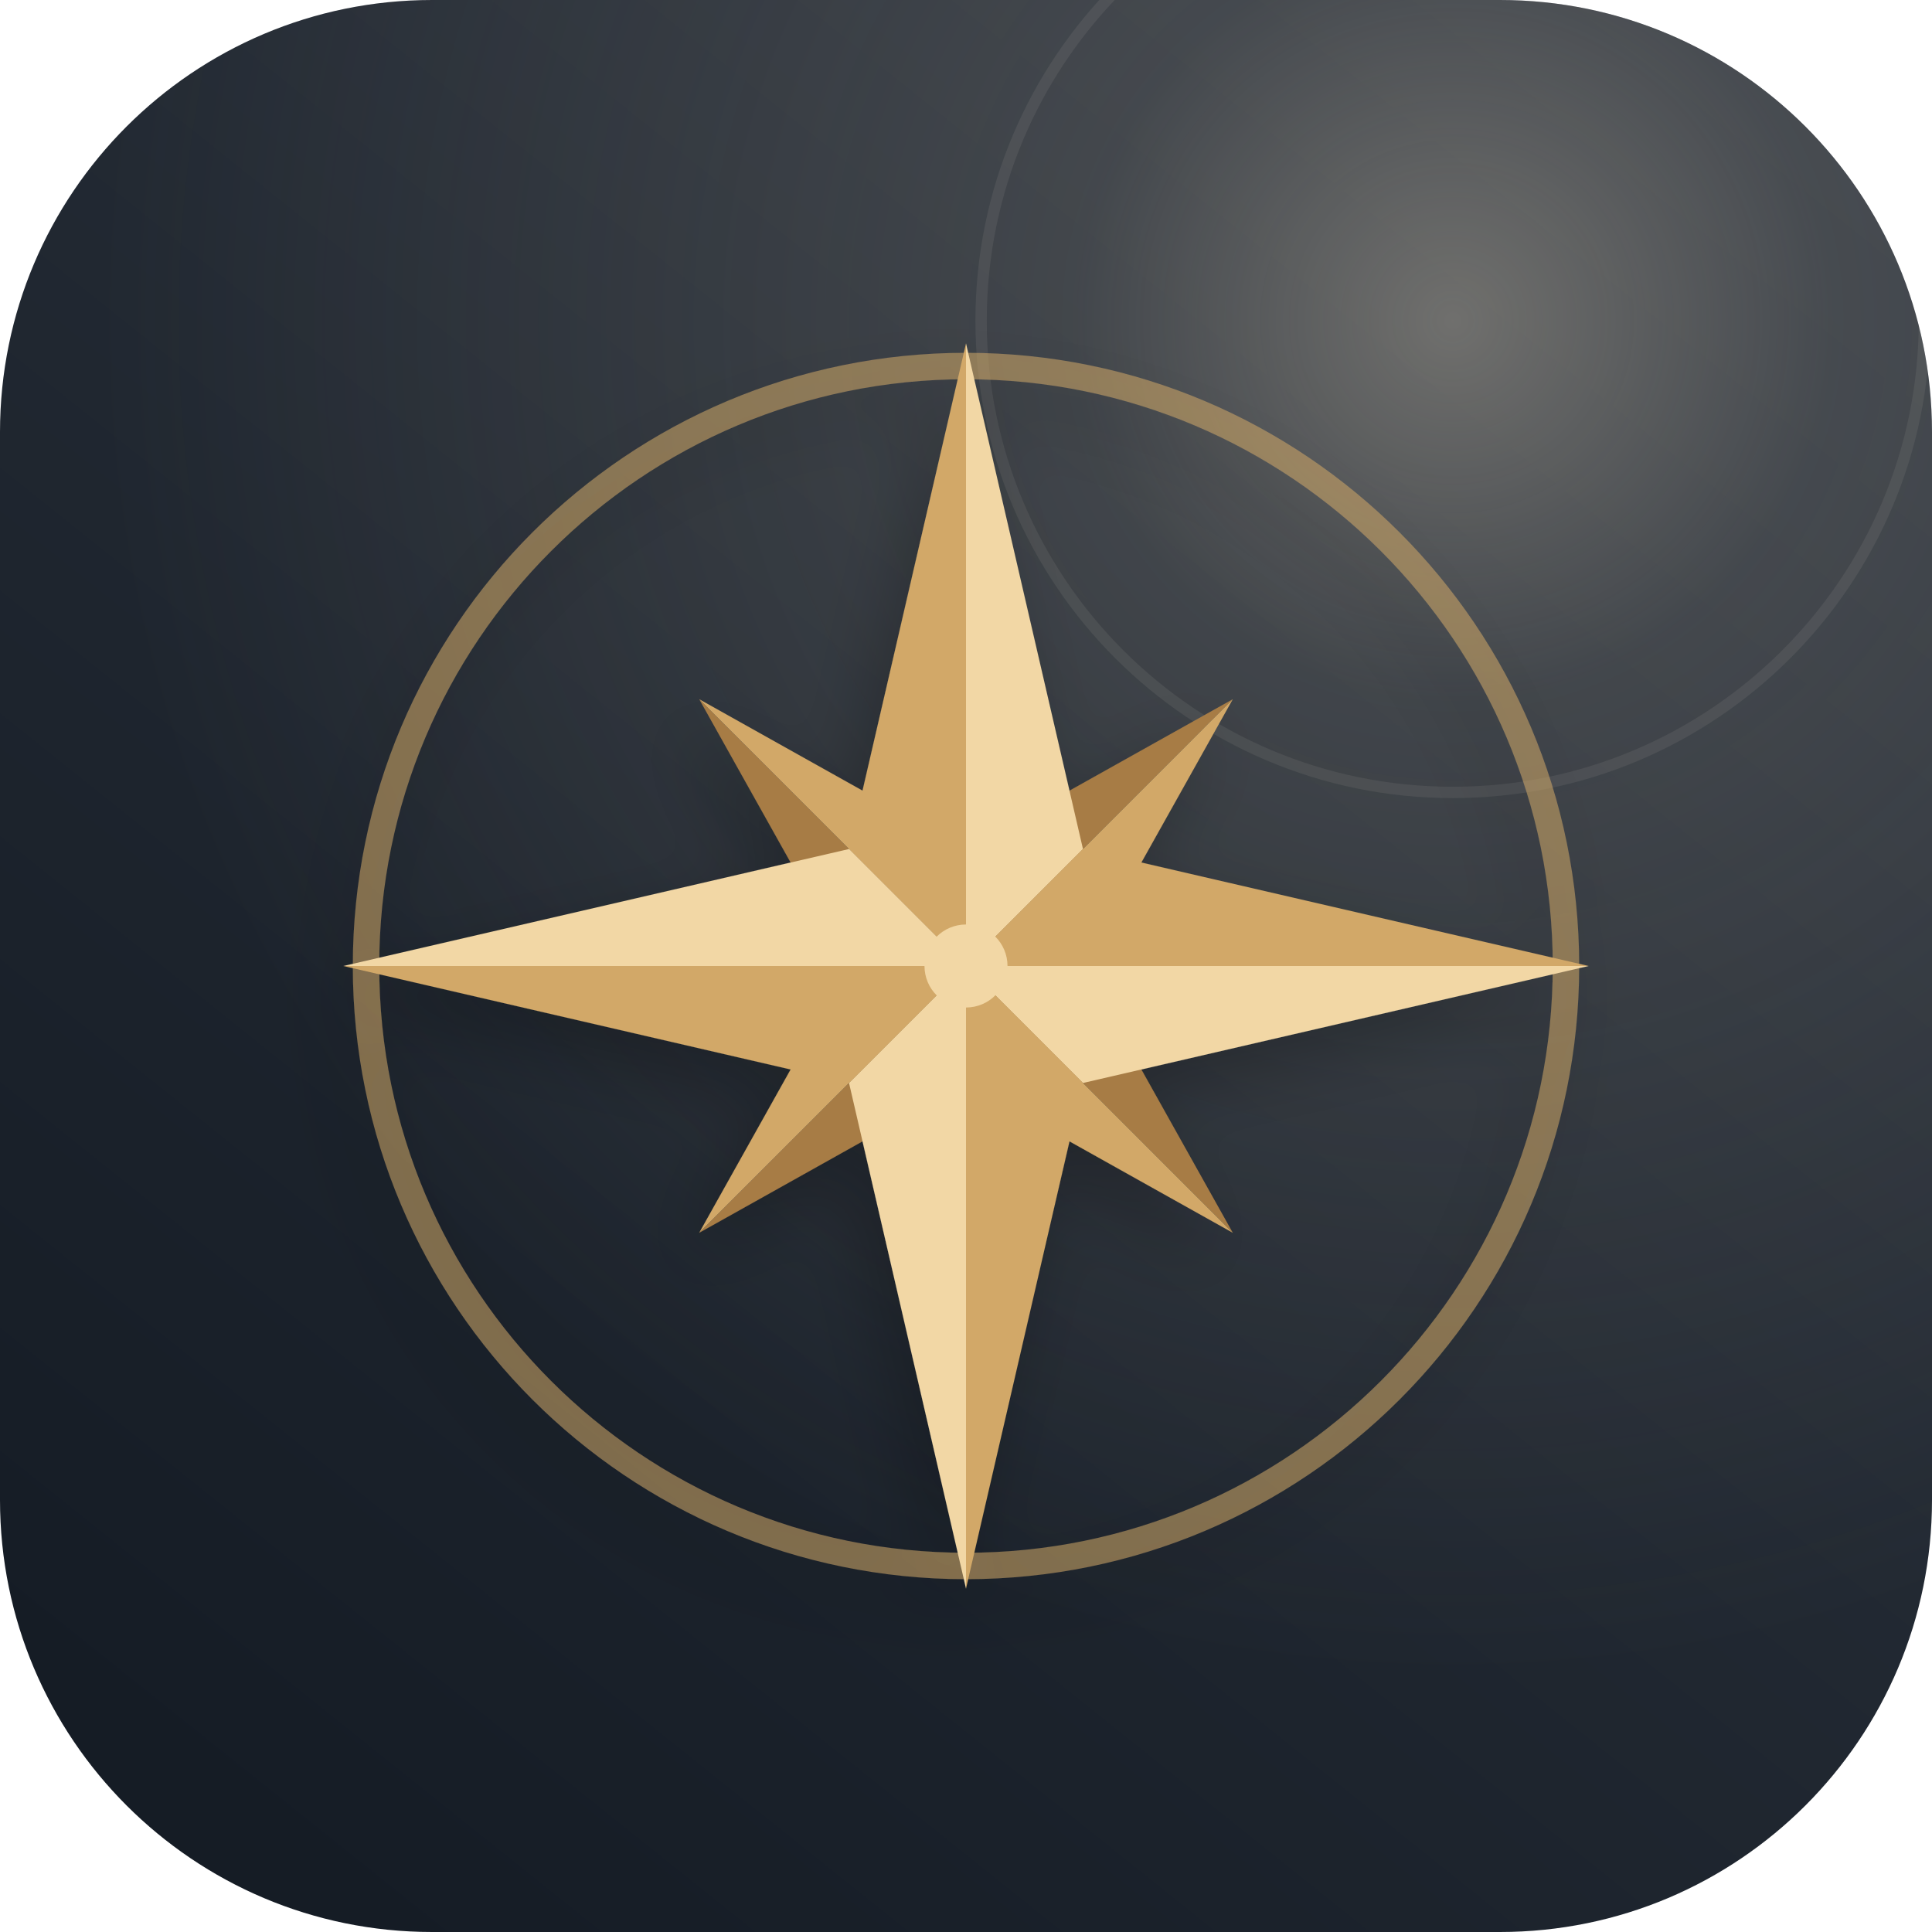
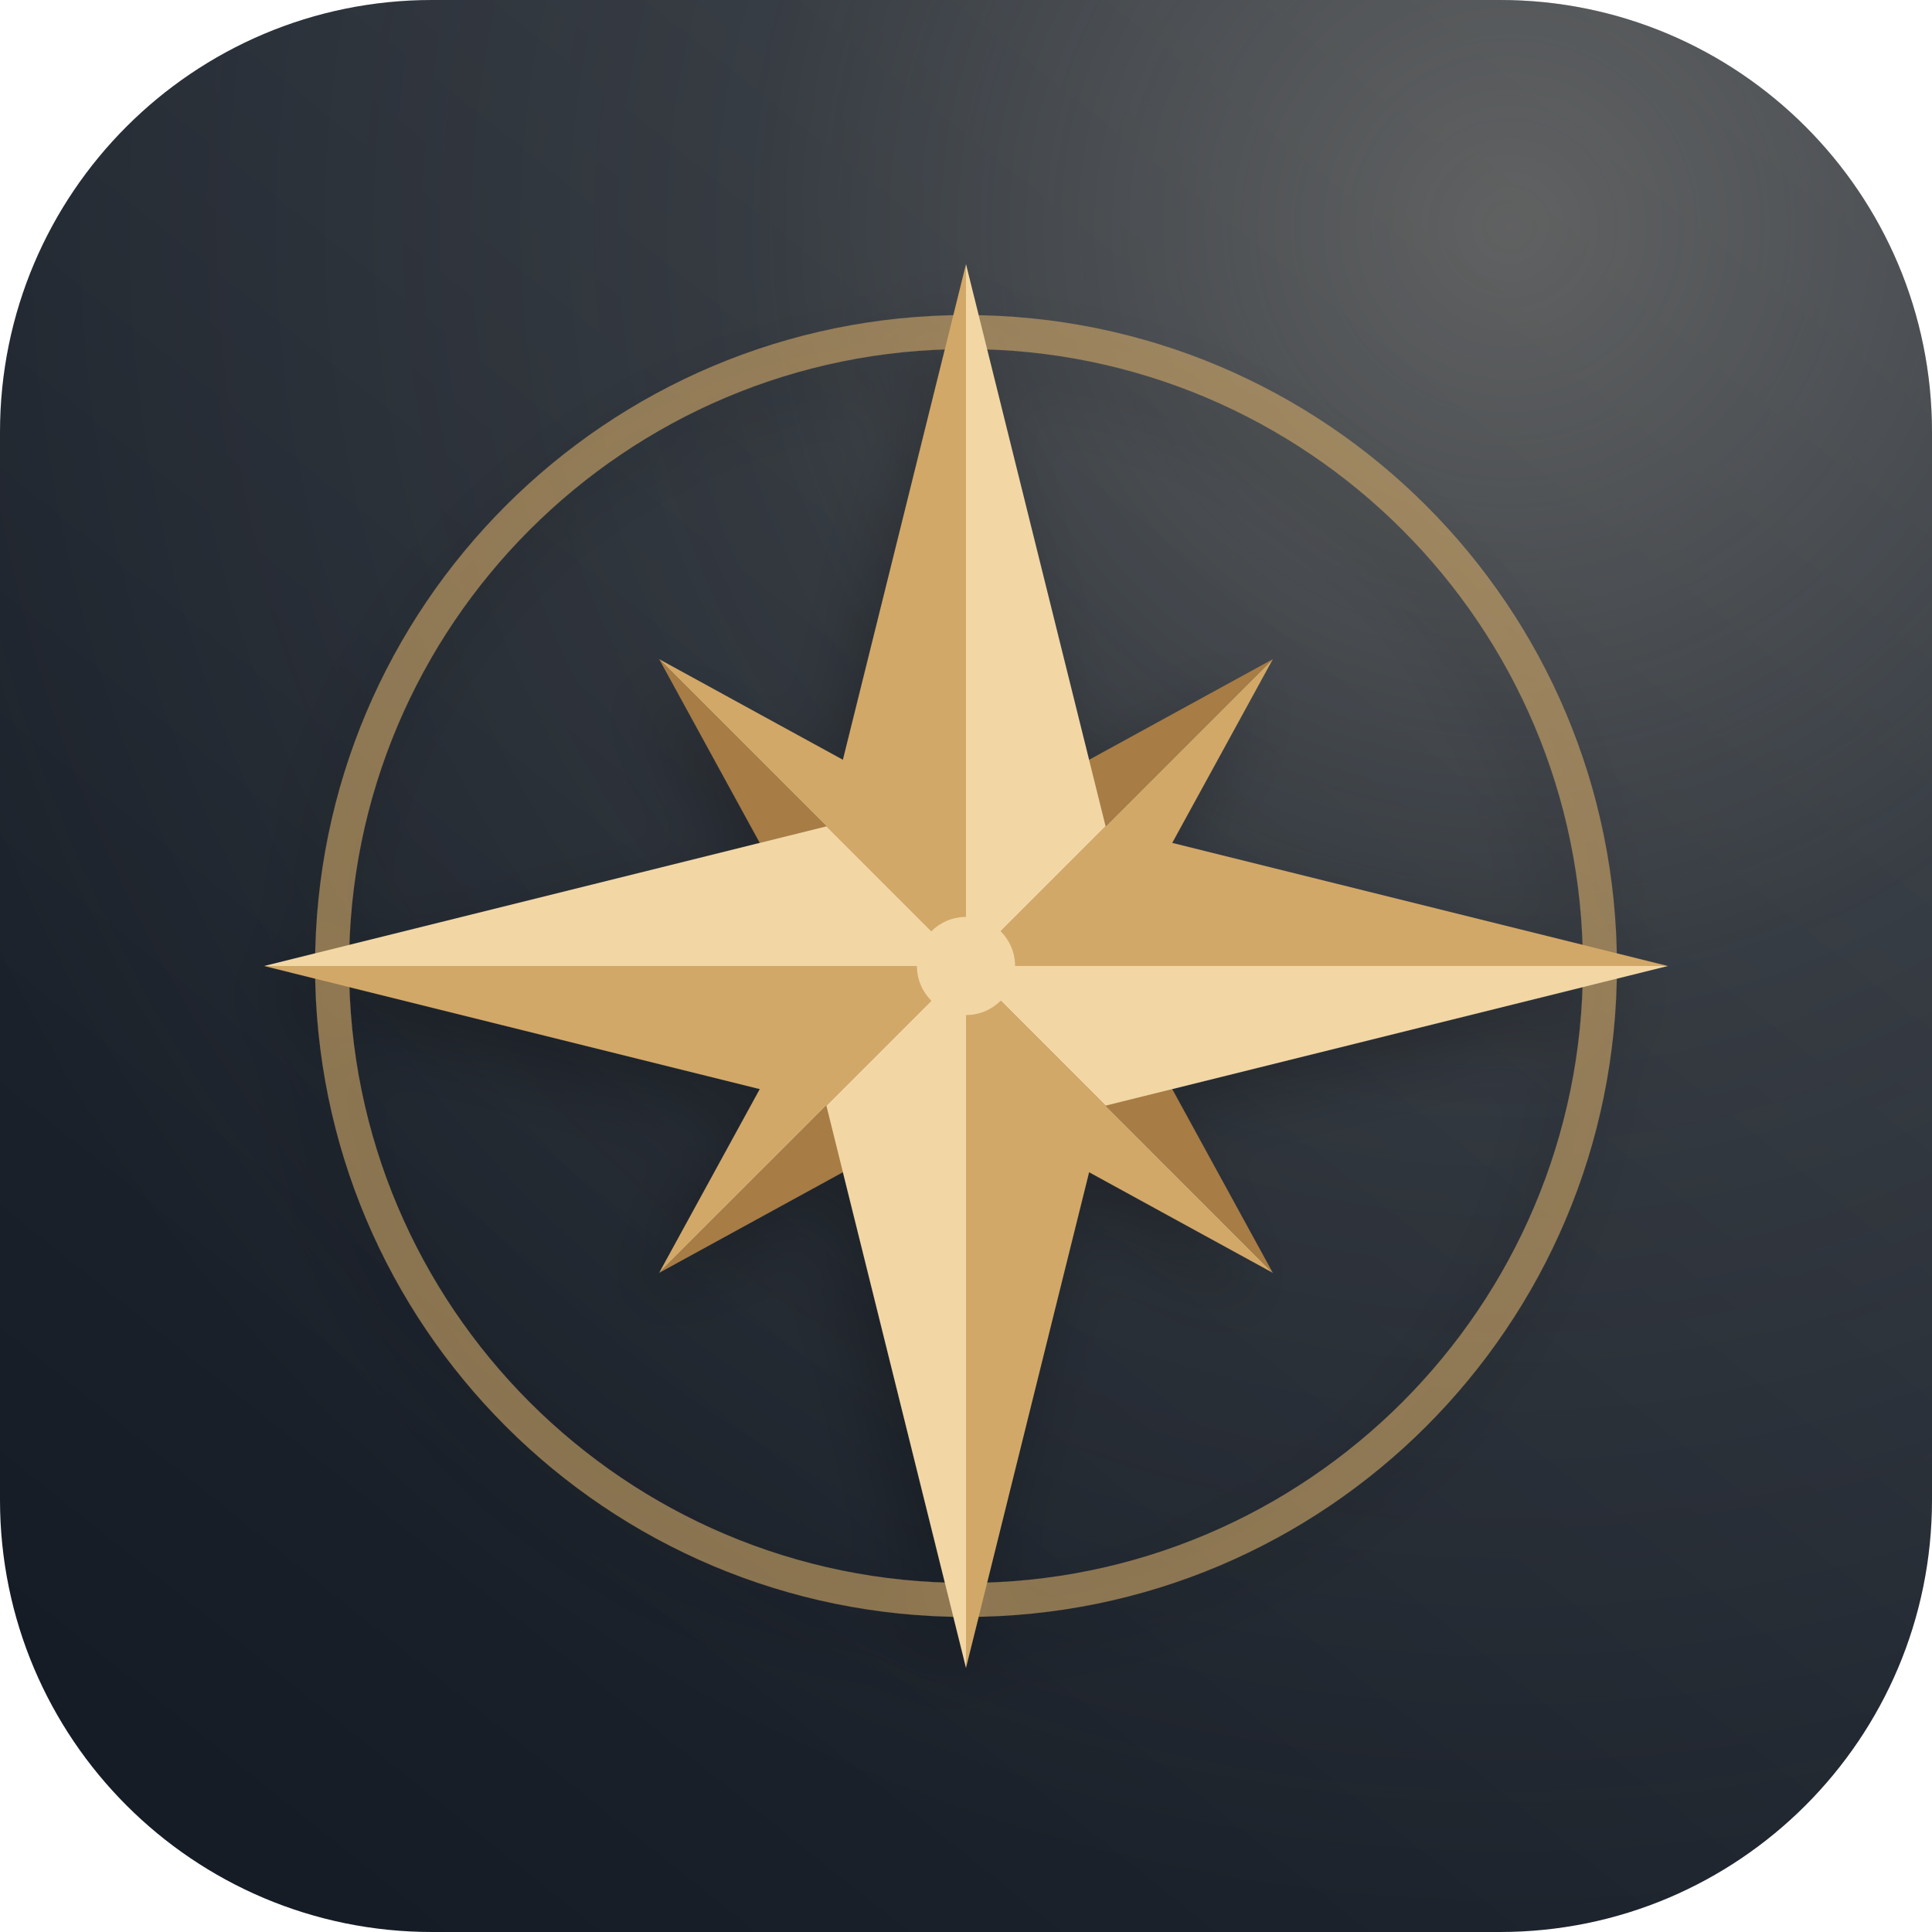
<svg xmlns="http://www.w3.org/2000/svg" viewBox="0 0 1024 1024">
  <defs>
    <linearGradient id="proairetos-tile" x1="1" y1="0" x2="0.2" y2="1">
      <stop offset="0" stop-color="#2f3640" />
      <stop offset="1" stop-color="#151c25" />
    </linearGradient>
-     <radialGradient id="proairetos-light" cx="770" cy="170" r="720" gradientUnits="userSpaceOnUse">
-       <stop offset="0" stop-color="#d1c7b4" stop-opacity="0.42" />
-       <stop offset=".28" stop-color="#d1c7b4" stop-opacity="0.16" />
+     <radialGradient id="proairetos-light" cx="800" cy="120" r="900" gradientUnits="userSpaceOnUse">
+       <stop offset="0" stop-color="#d1c7b4" stop-opacity="0.32" />
+       <stop offset=".45" stop-color="#d1c7b4" stop-opacity="0.096" />
      <stop offset="1" stop-color="#d1c7b4" stop-opacity="0" />
    </radialGradient>
    <filter id="proairetos-lift" x="-20%" y="-20%" width="140%" height="150%">
      <feDropShadow dx="-10" dy="16" stdDeviation="18" flood-color="#000000" flood-opacity="0.24" />
    </filter>
    <clipPath id="proairetos-clip">
      <rect width="1024" height="1024" rx="229" />
    </clipPath>
  </defs>
  <rect width="1024" height="1024" rx="229" fill="url(#proairetos-tile)" />
  <g clip-path="url(#proairetos-clip)">
    <rect width="1024" height="1024" fill="url(#proairetos-light)" />
-     <circle cx="770" cy="170" r="250" fill="none" stroke="#d1c7b4" stroke-opacity="0.1" stroke-width="6" />
  </g>
  <g filter="url(#proairetos-lift)">
    <g transform="translate(512 512) scale(1) translate(-512 -512)">
-       <circle cx="512" cy="512" r="318" fill="none" stroke="#d2a868" stroke-width="14" opacity=".55" />
+       <circle cx="512" cy="512" r="336" fill="none" stroke="#d2a868" stroke-width="18" opacity=".6" />
      <g transform="rotate(45 512 512)">
-         <path d="M512 312 L512 512 L468 468Z" fill="#a77c45" />
-         <path d="M512 312 L556 468 L512 512Z" fill="#d2a868" />
+         <path d="M512 282 L512 512 L460 460Z" fill="#a77c45" />
+         <path d="M512 282 L564 460 L512 512Z" fill="#d2a868" />
      </g>
      <g transform="rotate(135 512 512)">
-         <path d="M512 312 L512 512 L468 468Z" fill="#a77c45" />
-         <path d="M512 312 L556 468 L512 512Z" fill="#d2a868" />
+         <path d="M512 282 L512 512 L460 460Z" fill="#a77c45" />
+         <path d="M512 282 L564 460 L512 512Z" fill="#d2a868" />
      </g>
      <g transform="rotate(225 512 512)">
-         <path d="M512 312 L512 512 L468 468Z" fill="#a77c45" />
-         <path d="M512 312 L556 468 L512 512Z" fill="#d2a868" />
+         <path d="M512 282 L512 512 L460 460Z" fill="#a77c45" />
+         <path d="M512 282 L564 460 L512 512Z" fill="#d2a868" />
      </g>
      <g transform="rotate(315 512 512)">
-         <path d="M512 312 L512 512 L468 468Z" fill="#a77c45" />
-         <path d="M512 312 L556 468 L512 512Z" fill="#d2a868" />
+         <path d="M512 282 L512 512 L460 460Z" fill="#a77c45" />
+         <path d="M512 282 L564 460 L512 512Z" fill="#d2a868" />
      </g>
      <g transform="rotate(0 512 512)">
-         <path d="M512 182 L512 512 L450 450Z" fill="#d2a868" />
-         <path d="M512 182 L574 450 L512 512Z" fill="#f2d7a5" />
+         <path d="M512 140 L512 512 L438 438Z" fill="#d2a868" />
+         <path d="M512 140 L586 438 L512 512Z" fill="#f2d7a5" />
      </g>
      <g transform="rotate(90 512 512)">
-         <path d="M512 182 L512 512 L450 450Z" fill="#d2a868" />
-         <path d="M512 182 L574 450 L512 512Z" fill="#f2d7a5" />
+         <path d="M512 140 L512 512 L438 438Z" fill="#d2a868" />
+         <path d="M512 140 L586 438 L512 512Z" fill="#f2d7a5" />
      </g>
      <g transform="rotate(180 512 512)">
-         <path d="M512 182 L512 512 L450 450Z" fill="#d2a868" />
-         <path d="M512 182 L574 450 L512 512Z" fill="#f2d7a5" />
+         <path d="M512 140 L512 512 L438 438Z" fill="#d2a868" />
+         <path d="M512 140 L586 438 L512 512Z" fill="#f2d7a5" />
      </g>
      <g transform="rotate(270 512 512)">
-         <path d="M512 182 L512 512 L450 450Z" fill="#d2a868" />
-         <path d="M512 182 L574 450 L512 512Z" fill="#f2d7a5" />
+         <path d="M512 140 L512 512 L438 438Z" fill="#d2a868" />
+         <path d="M512 140 L586 438 L512 512Z" fill="#f2d7a5" />
      </g>
-       <circle cx="512" cy="512" r="22" fill="#f2d7a5" />
+       <circle cx="512" cy="512" r="26" fill="#f2d7a5" />
    </g>
  </g>
</svg>
